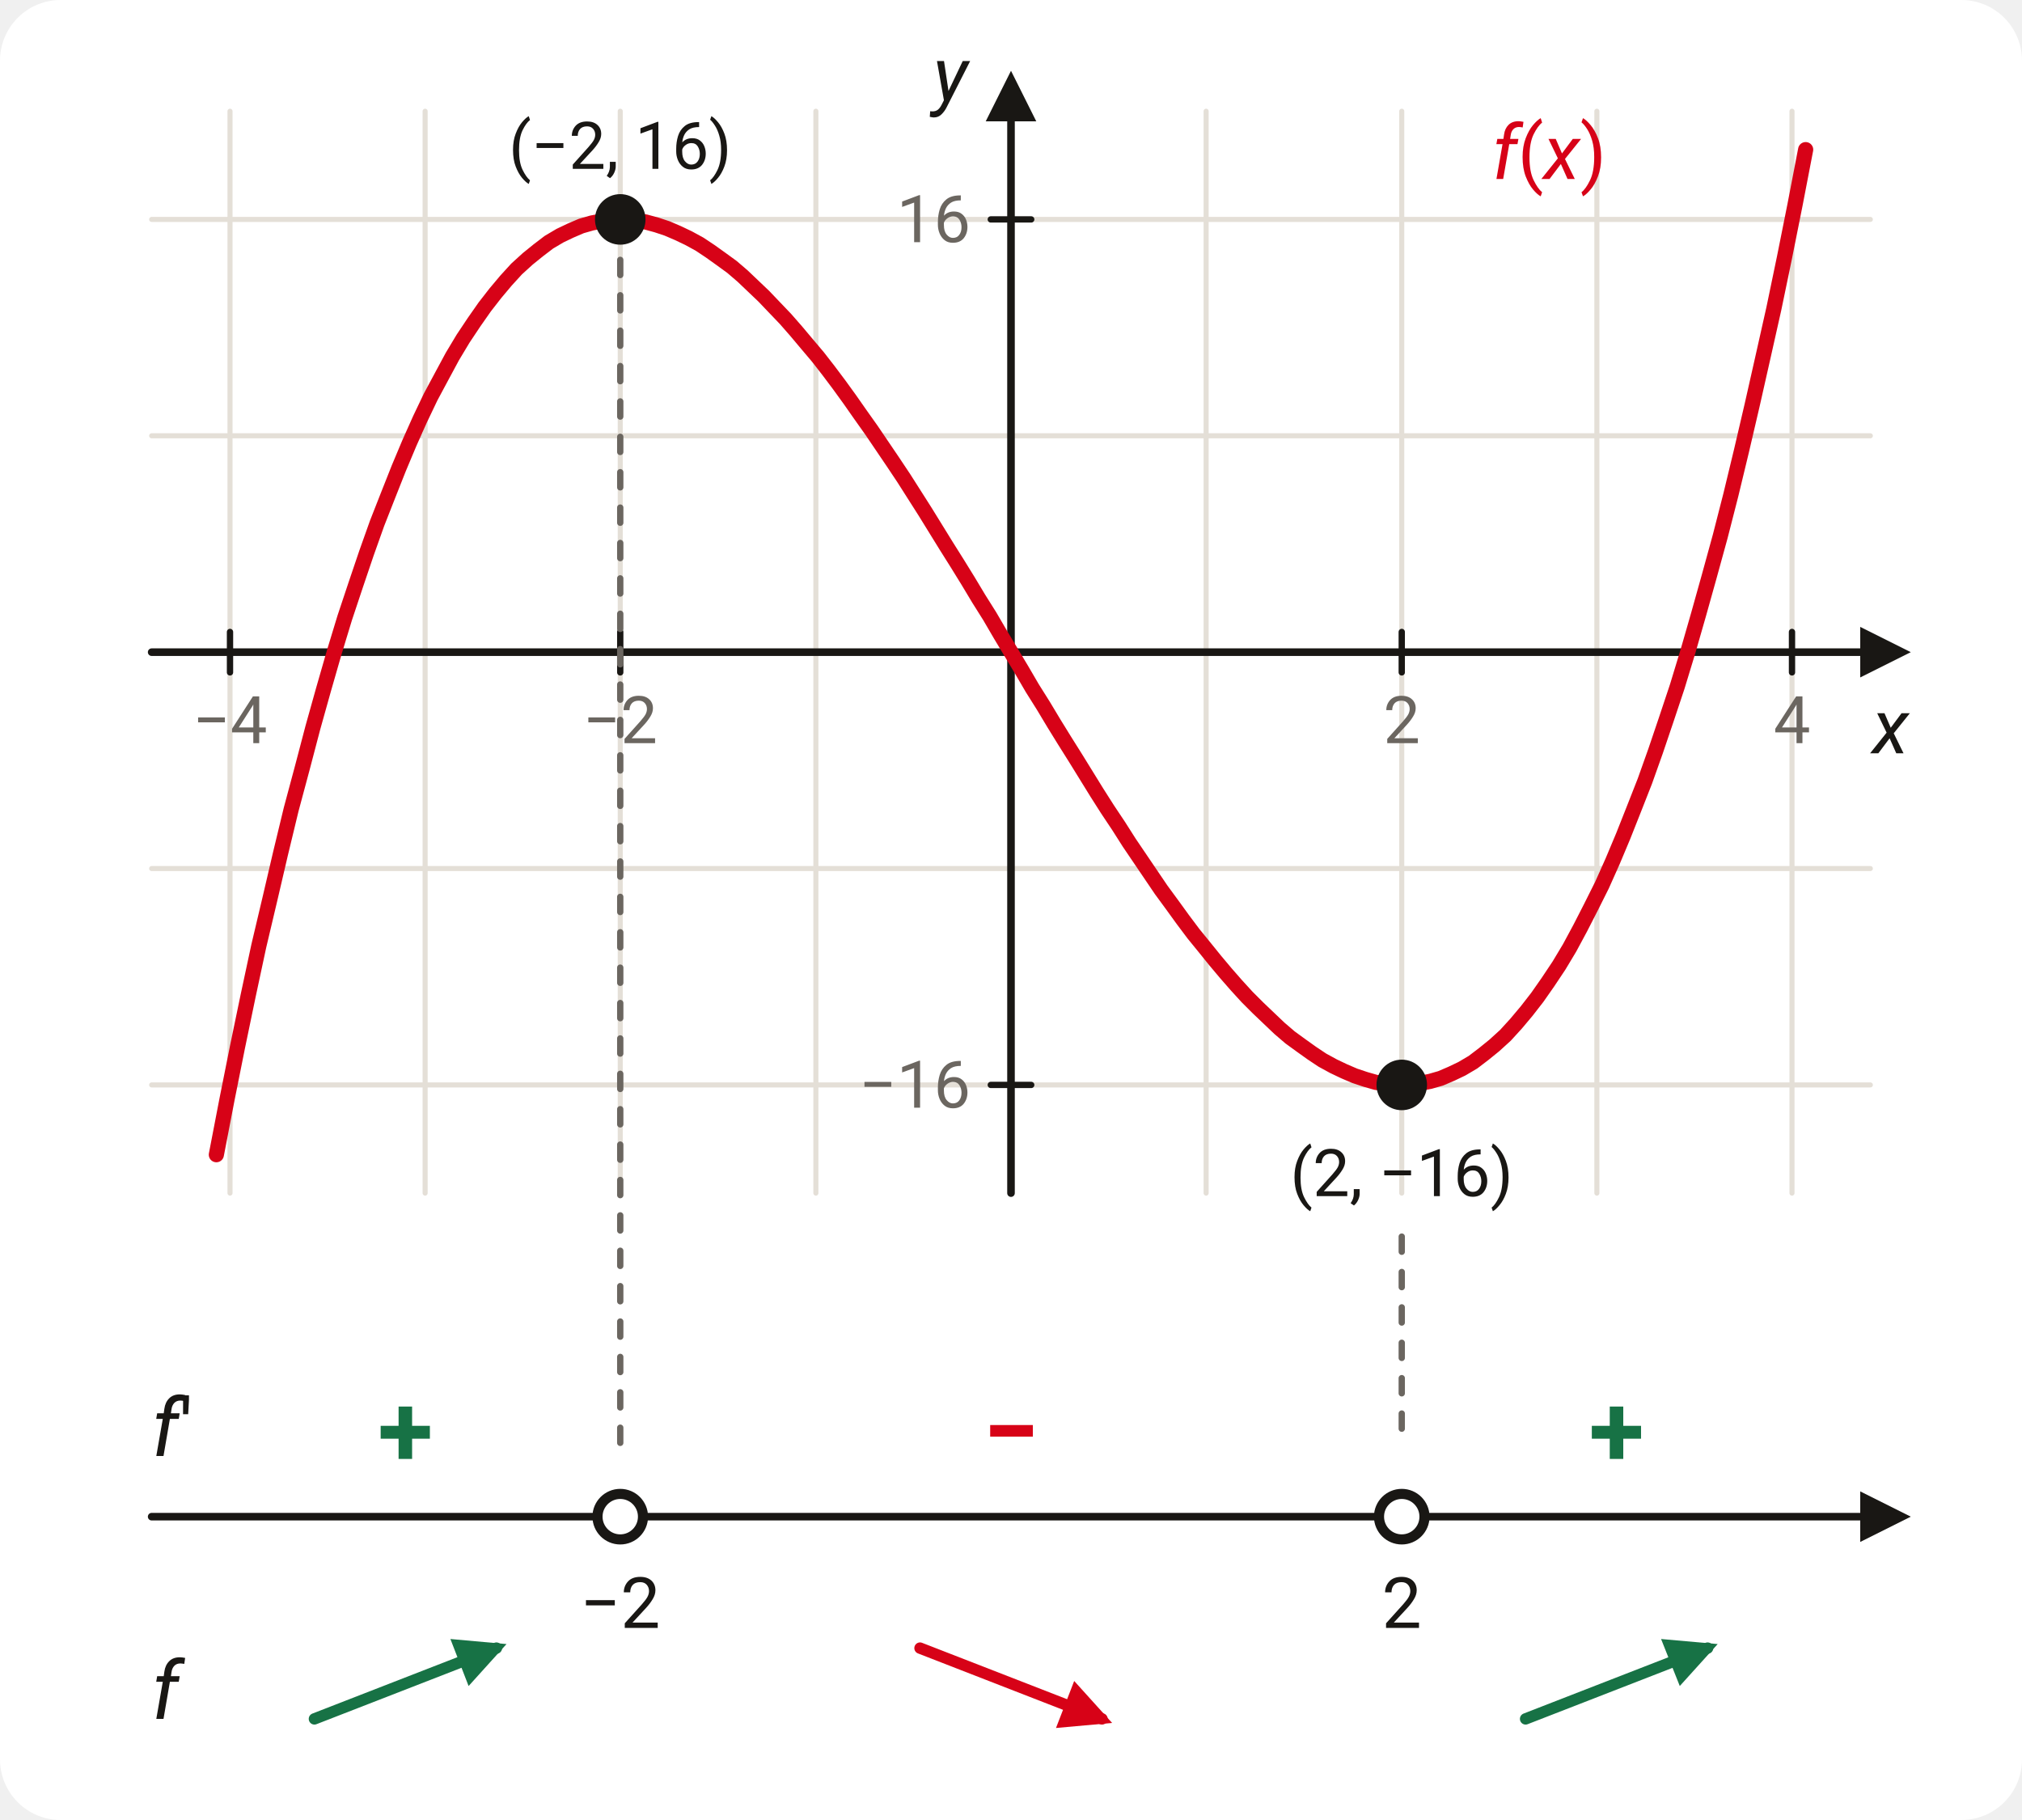
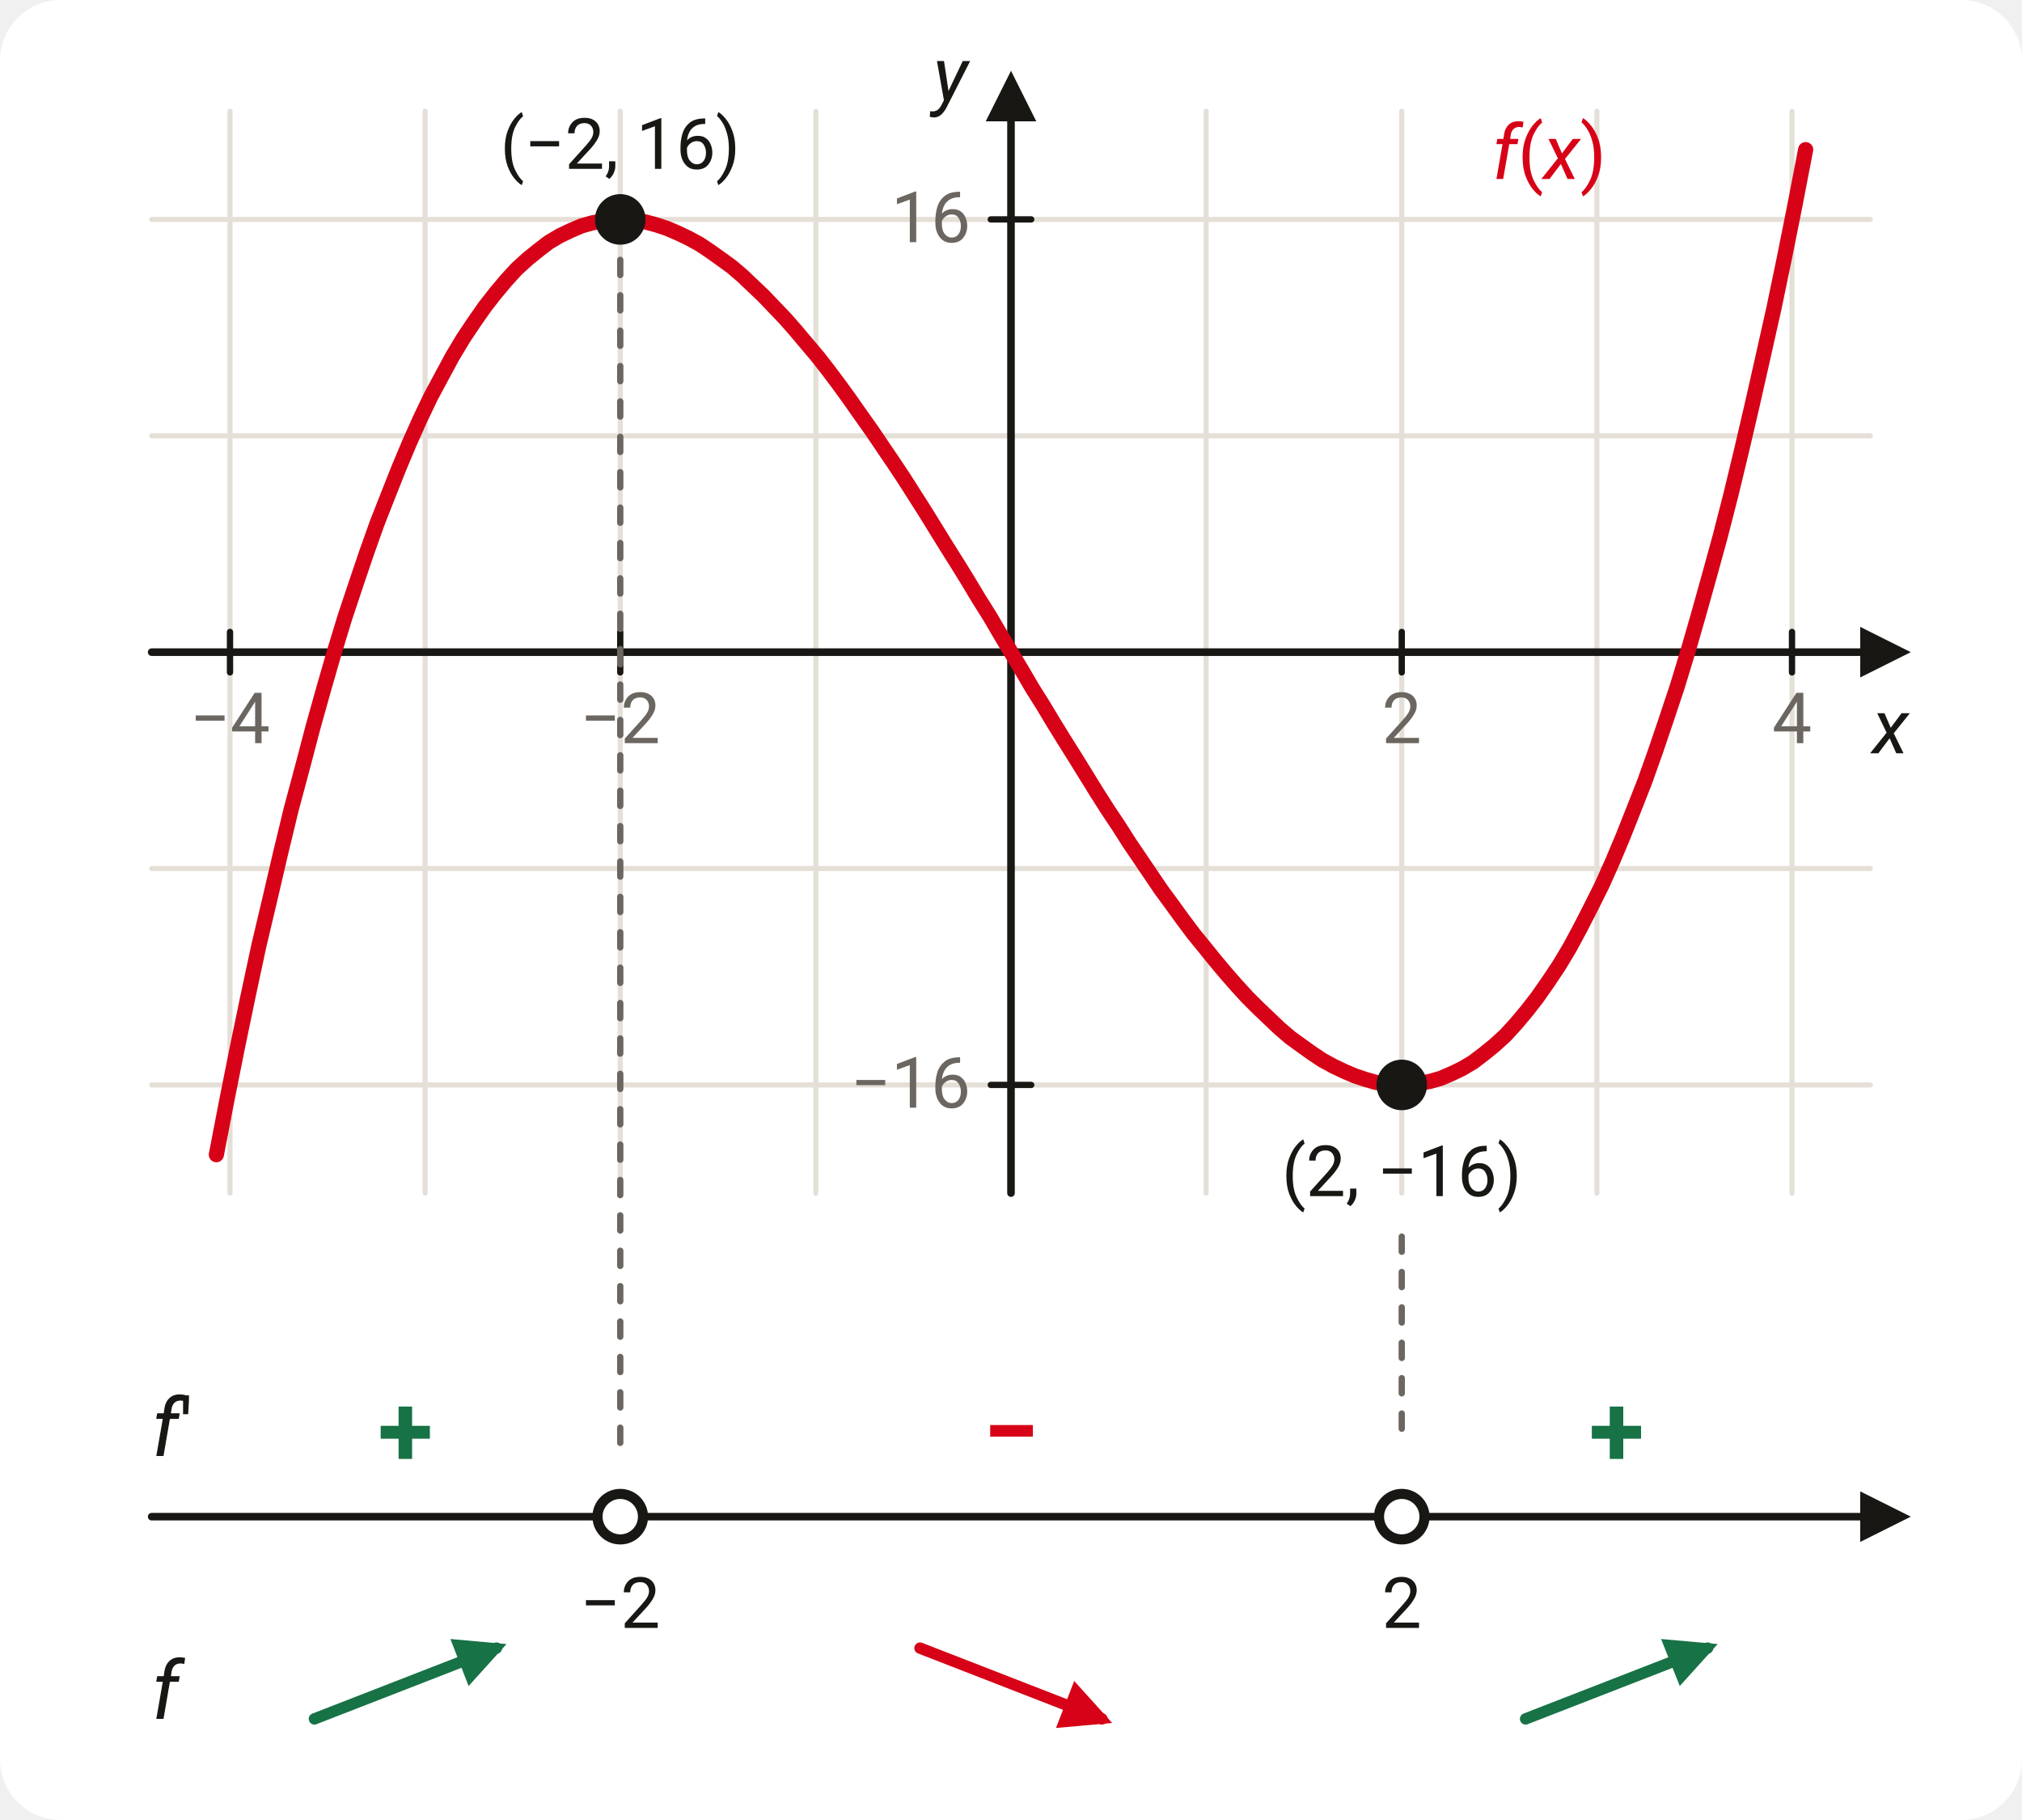
<svg xmlns="http://www.w3.org/2000/svg" viewBox="0 0 400 360" width="400" height="360" font-family="Golos Text, -apple-system, Segoe UI, Roboto, Arial, sans-serif">
  <rect width="400" height="360" rx="12" fill="#ffffff" />
  <line x1="45.5" y1="22" x2="45.5" y2="236" stroke="#e4dfd7" stroke-width="1" stroke-linecap="round" />
  <line x1="84.1" y1="22" x2="84.1" y2="236" stroke="#e4dfd7" stroke-width="1" stroke-linecap="round" />
  <line x1="122.7" y1="22" x2="122.7" y2="236" stroke="#e4dfd7" stroke-width="1" stroke-linecap="round" />
  <line x1="161.4" y1="22" x2="161.4" y2="236" stroke="#e4dfd7" stroke-width="1" stroke-linecap="round" />
  <line x1="200" y1="22" x2="200" y2="236" stroke="#e4dfd7" stroke-width="1" stroke-linecap="round" />
  <line x1="238.6" y1="22" x2="238.6" y2="236" stroke="#e4dfd7" stroke-width="1" stroke-linecap="round" />
  <line x1="277.3" y1="22" x2="277.3" y2="236" stroke="#e4dfd7" stroke-width="1" stroke-linecap="round" />
  <line x1="315.9" y1="22" x2="315.9" y2="236" stroke="#e4dfd7" stroke-width="1" stroke-linecap="round" />
  <line x1="354.5" y1="22" x2="354.5" y2="236" stroke="#e4dfd7" stroke-width="1" stroke-linecap="round" />
  <line x1="30" y1="214.6" x2="370" y2="214.6" stroke="#e4dfd7" stroke-width="1" stroke-linecap="round" />
  <line x1="30" y1="171.8" x2="370" y2="171.8" stroke="#e4dfd7" stroke-width="1" stroke-linecap="round" />
  <line x1="30" y1="86.2" x2="370" y2="86.2" stroke="#e4dfd7" stroke-width="1" stroke-linecap="round" />
  <line x1="30" y1="43.4" x2="370" y2="43.4" stroke="#e4dfd7" stroke-width="1" stroke-linecap="round" />
  <line x1="30" y1="129" x2="370" y2="129" stroke="#191714" stroke-width="1.5" stroke-linecap="round" />
  <polygon points="378,129 368,124 368,134" fill="#191714" />
  <line x1="200" y1="236" x2="200" y2="22" stroke="#191714" stroke-width="1.5" stroke-linecap="round" />
  <polygon points="200,14 195,24 205,24" fill="#191714" />
  <text x="374" y="149" font-size="15" fill="#191714" text-anchor="middle" font-style="italic">x</text>
  <text x="188" y="20" font-size="15" fill="#191714" text-anchor="middle" font-style="italic">y</text>
  <line x1="45.5" y1="125" x2="45.5" y2="133" stroke="#191714" stroke-width="1.25" stroke-linecap="round" />
-   <text x="45.5" y="147" font-size="13" fill="#6b6660" text-anchor="middle">−4</text>
+   <text x="45.5" y="147" font-size="14" fill="#6b6660" text-anchor="middle">−4</text>
  <line x1="122.7" y1="125" x2="122.7" y2="133" stroke="#191714" stroke-width="1.25" stroke-linecap="round" />
-   <text x="122.7" y="147" font-size="13" fill="#6b6660" text-anchor="middle">−2</text>
+   <text x="122.7" y="147" font-size="14" fill="#6b6660" text-anchor="middle">−2</text>
  <line x1="277.3" y1="125" x2="277.3" y2="133" stroke="#191714" stroke-width="1.25" stroke-linecap="round" />
-   <text x="277.3" y="147" font-size="13" fill="#6b6660" text-anchor="middle">2</text>
+   <text x="277.3" y="147" font-size="14" fill="#6b6660" text-anchor="middle">2</text>
  <line x1="354.5" y1="125" x2="354.5" y2="133" stroke="#191714" stroke-width="1.25" stroke-linecap="round" />
-   <text x="354.5" y="147" font-size="13" fill="#6b6660" text-anchor="middle">4</text>
+   <text x="354.5" y="147" font-size="14" fill="#6b6660" text-anchor="middle">4</text>
  <line x1="196" y1="214.6" x2="204" y2="214.6" stroke="#191714" stroke-width="1.25" stroke-linecap="round" />
-   <text x="192" y="219.1" font-size="13" fill="#6b6660" text-anchor="end">−16</text>
+   <text x="192" y="219.1" font-size="14" fill="#6b6660" text-anchor="end">−16</text>
  <line x1="196" y1="43.4" x2="204" y2="43.4" stroke="#191714" stroke-width="1.25" stroke-linecap="round" />
-   <text x="192" y="47.9" font-size="13" fill="#6b6660" text-anchor="end">16</text>
+   <text x="192" y="47.9" font-size="14" fill="#6b6660" text-anchor="end">16</text>
  <path d="M42.8,228.4 L44.9,217.5 L47,207 L49.1,196.9 L51.2,187.1 L53.4,177.8 L55.5,168.8 L57.6,160.1 L59.8,151.9 L61.9,143.9 L64,136.4 L66.1,129.1 L68.2,122.2 L70.4,115.6 L72.5,109.4 L74.6,103.5 L76.8,97.9 L78.9,92.6 L81,87.6 L83.1,82.9 L85.2,78.5 L87.4,74.4 L89.5,70.5 L91.6,67 L93.8,63.7 L95.9,60.7 L98,58 L100.1,55.5 L102.2,53.2 L104.4,51.2 L106.5,49.5 L108.6,47.9 L110.8,46.6 L112.9,45.6 L115,44.7 L117.1,44.1 L119.2,43.7 L121.4,43.4 L123.5,43.4 L125.6,43.6 L127.7,43.9 L129.9,44.5 L132,45.2 L134.1,46.1 L136.2,47.1 L138.4,48.3 L140.5,49.7 L142.6,51.2 L144.8,52.8 L146.9,54.6 L149,56.6 L151.1,58.6 L153.2,60.8 L155.4,63.1 L157.5,65.5 L159.6,68 L161.8,70.6 L163.9,73.3 L166,76.1 L168.1,79 L170.2,82 L172.4,85.1 L174.5,88.2 L176.6,91.3 L178.8,94.6 L180.9,97.9 L183,101.2 L185.1,104.6 L187.2,108 L189.4,111.5 L191.5,114.9 L193.6,118.4 L195.8,121.9 L197.9,125.5 L200,129 L202.1,132.5 L204.2,136.1 L206.4,139.6 L208.5,143.1 L210.6,146.5 L212.8,150 L214.9,153.4 L217,156.8 L219.1,160.1 L221.3,163.4 L223.4,166.7 L225.5,169.8 L227.6,172.9 L229.7,176 L231.9,179 L234,181.9 L236.1,184.7 L238.3,187.4 L240.4,190 L242.5,192.5 L244.6,194.9 L246.7,197.2 L248.9,199.4 L251,201.4 L253.1,203.4 L255.2,205.2 L257.4,206.8 L259.5,208.3 L261.6,209.7 L263.8,210.9 L265.9,211.9 L268,212.8 L270.1,213.5 L272.2,214.1 L274.4,214.4 L276.5,214.6 L278.6,214.6 L280.8,214.3 L282.9,213.9 L285,213.3 L287.1,212.4 L289.2,211.4 L291.4,210.1 L293.5,208.5 L295.6,206.8 L297.8,204.8 L299.9,202.5 L302,200 L304.1,197.3 L306.2,194.3 L308.4,191 L310.5,187.5 L312.6,183.6 L314.7,179.5 L316.9,175.1 L319,170.4 L321.1,165.4 L323.2,160.1 L325.4,154.5 L327.5,148.6 L329.6,142.4 L331.8,135.8 L333.9,128.9 L336,121.6 L338.1,114.1 L340.3,106.1 L342.4,97.9 L344.5,89.2 L346.6,80.2 L348.7,70.9 L350.9,61.1 L353,51 L355.1,40.5 L357.2,29.6" fill="none" stroke="#d70217" stroke-width="3" stroke-linejoin="round" stroke-linecap="round" />
  <circle cx="122.7" cy="43.4" r="5" fill="#191714" />
  <circle cx="277.3" cy="214.6" r="5" fill="#191714" />
-   <text x="122.7" y="33.4" font-size="13" fill="#191714" text-anchor="middle">(−2, 16)</text>
-   <text x="277.3" y="236.6" font-size="13" fill="#191714" text-anchor="middle">(2, −16)</text>
+   <text x="122.7" y="33.4" font-size="14" fill="#191714" text-anchor="middle">(−2, 16)</text>
+   <text x="277.3" y="236.6" font-size="14" fill="#191714" text-anchor="middle">(2, −16)</text>
  <text x="317.8" y="35.4" font-size="15" fill="#d70217" text-anchor="end">
    <tspan font-style="italic">f</tspan>(<tspan font-style="italic">x</tspan>)</text>
  <line x1="122.7" y1="51.4" x2="122.7" y2="286" stroke="#6b6660" stroke-width="1.25" stroke-linecap="round" stroke-dasharray="3 4" />
  <line x1="277.3" y1="244.6" x2="277.3" y2="286" stroke="#6b6660" stroke-width="1.25" stroke-linecap="round" stroke-dasharray="3 4" />
  <line x1="30" y1="300" x2="370" y2="300" stroke="#191714" stroke-width="1.5" stroke-linecap="round" />
  <polygon points="378,300 368,295 368,305" fill="#191714" />
  <circle cx="122.7" cy="300" r="4.5" fill="#ffffff" stroke="#191714" stroke-width="2" />
  <text x="122.7" y="322" font-size="14" fill="#191714" text-anchor="middle">−2</text>
  <circle cx="277.3" cy="300" r="4.5" fill="#ffffff" stroke="#191714" stroke-width="2" />
  <text x="277.3" y="322" font-size="14" fill="#191714" text-anchor="middle">2</text>
  <text x="80.2" y="290" font-size="20" fill="#177245" text-anchor="middle" font-weight="600">+</text>
  <text x="200" y="290" font-size="20" fill="#d70217" text-anchor="middle" font-weight="600">−</text>
  <text x="319.8" y="290" font-size="20" fill="#177245" text-anchor="middle" font-weight="600">+</text>
  <text x="30" y="288" font-size="16" fill="#191714" text-anchor="start">
    <tspan font-style="italic">f</tspan>′</text>
  <line x1="62.2" y1="340" x2="98.2" y2="326" stroke="#177245" stroke-width="2.25" stroke-linecap="round" />
  <polygon points="100.2,325.2 92.7,333.5 89.1,324.2" fill="#177245" />
  <line x1="182" y1="326" x2="218" y2="340" stroke="#d70217" stroke-width="2.25" stroke-linecap="round" />
  <polygon points="220,340.8 208.9,341.8 212.5,332.5" fill="#d70217" />
  <line x1="301.8" y1="340" x2="337.8" y2="326" stroke="#177245" stroke-width="2.25" stroke-linecap="round" />
  <polygon points="339.8,325.2 332.3,333.5 328.6,324.2" fill="#177245" />
  <text x="30" y="340" font-size="16" fill="#191714" text-anchor="start">
    <tspan font-style="italic">f</tspan>
  </text>
</svg>
